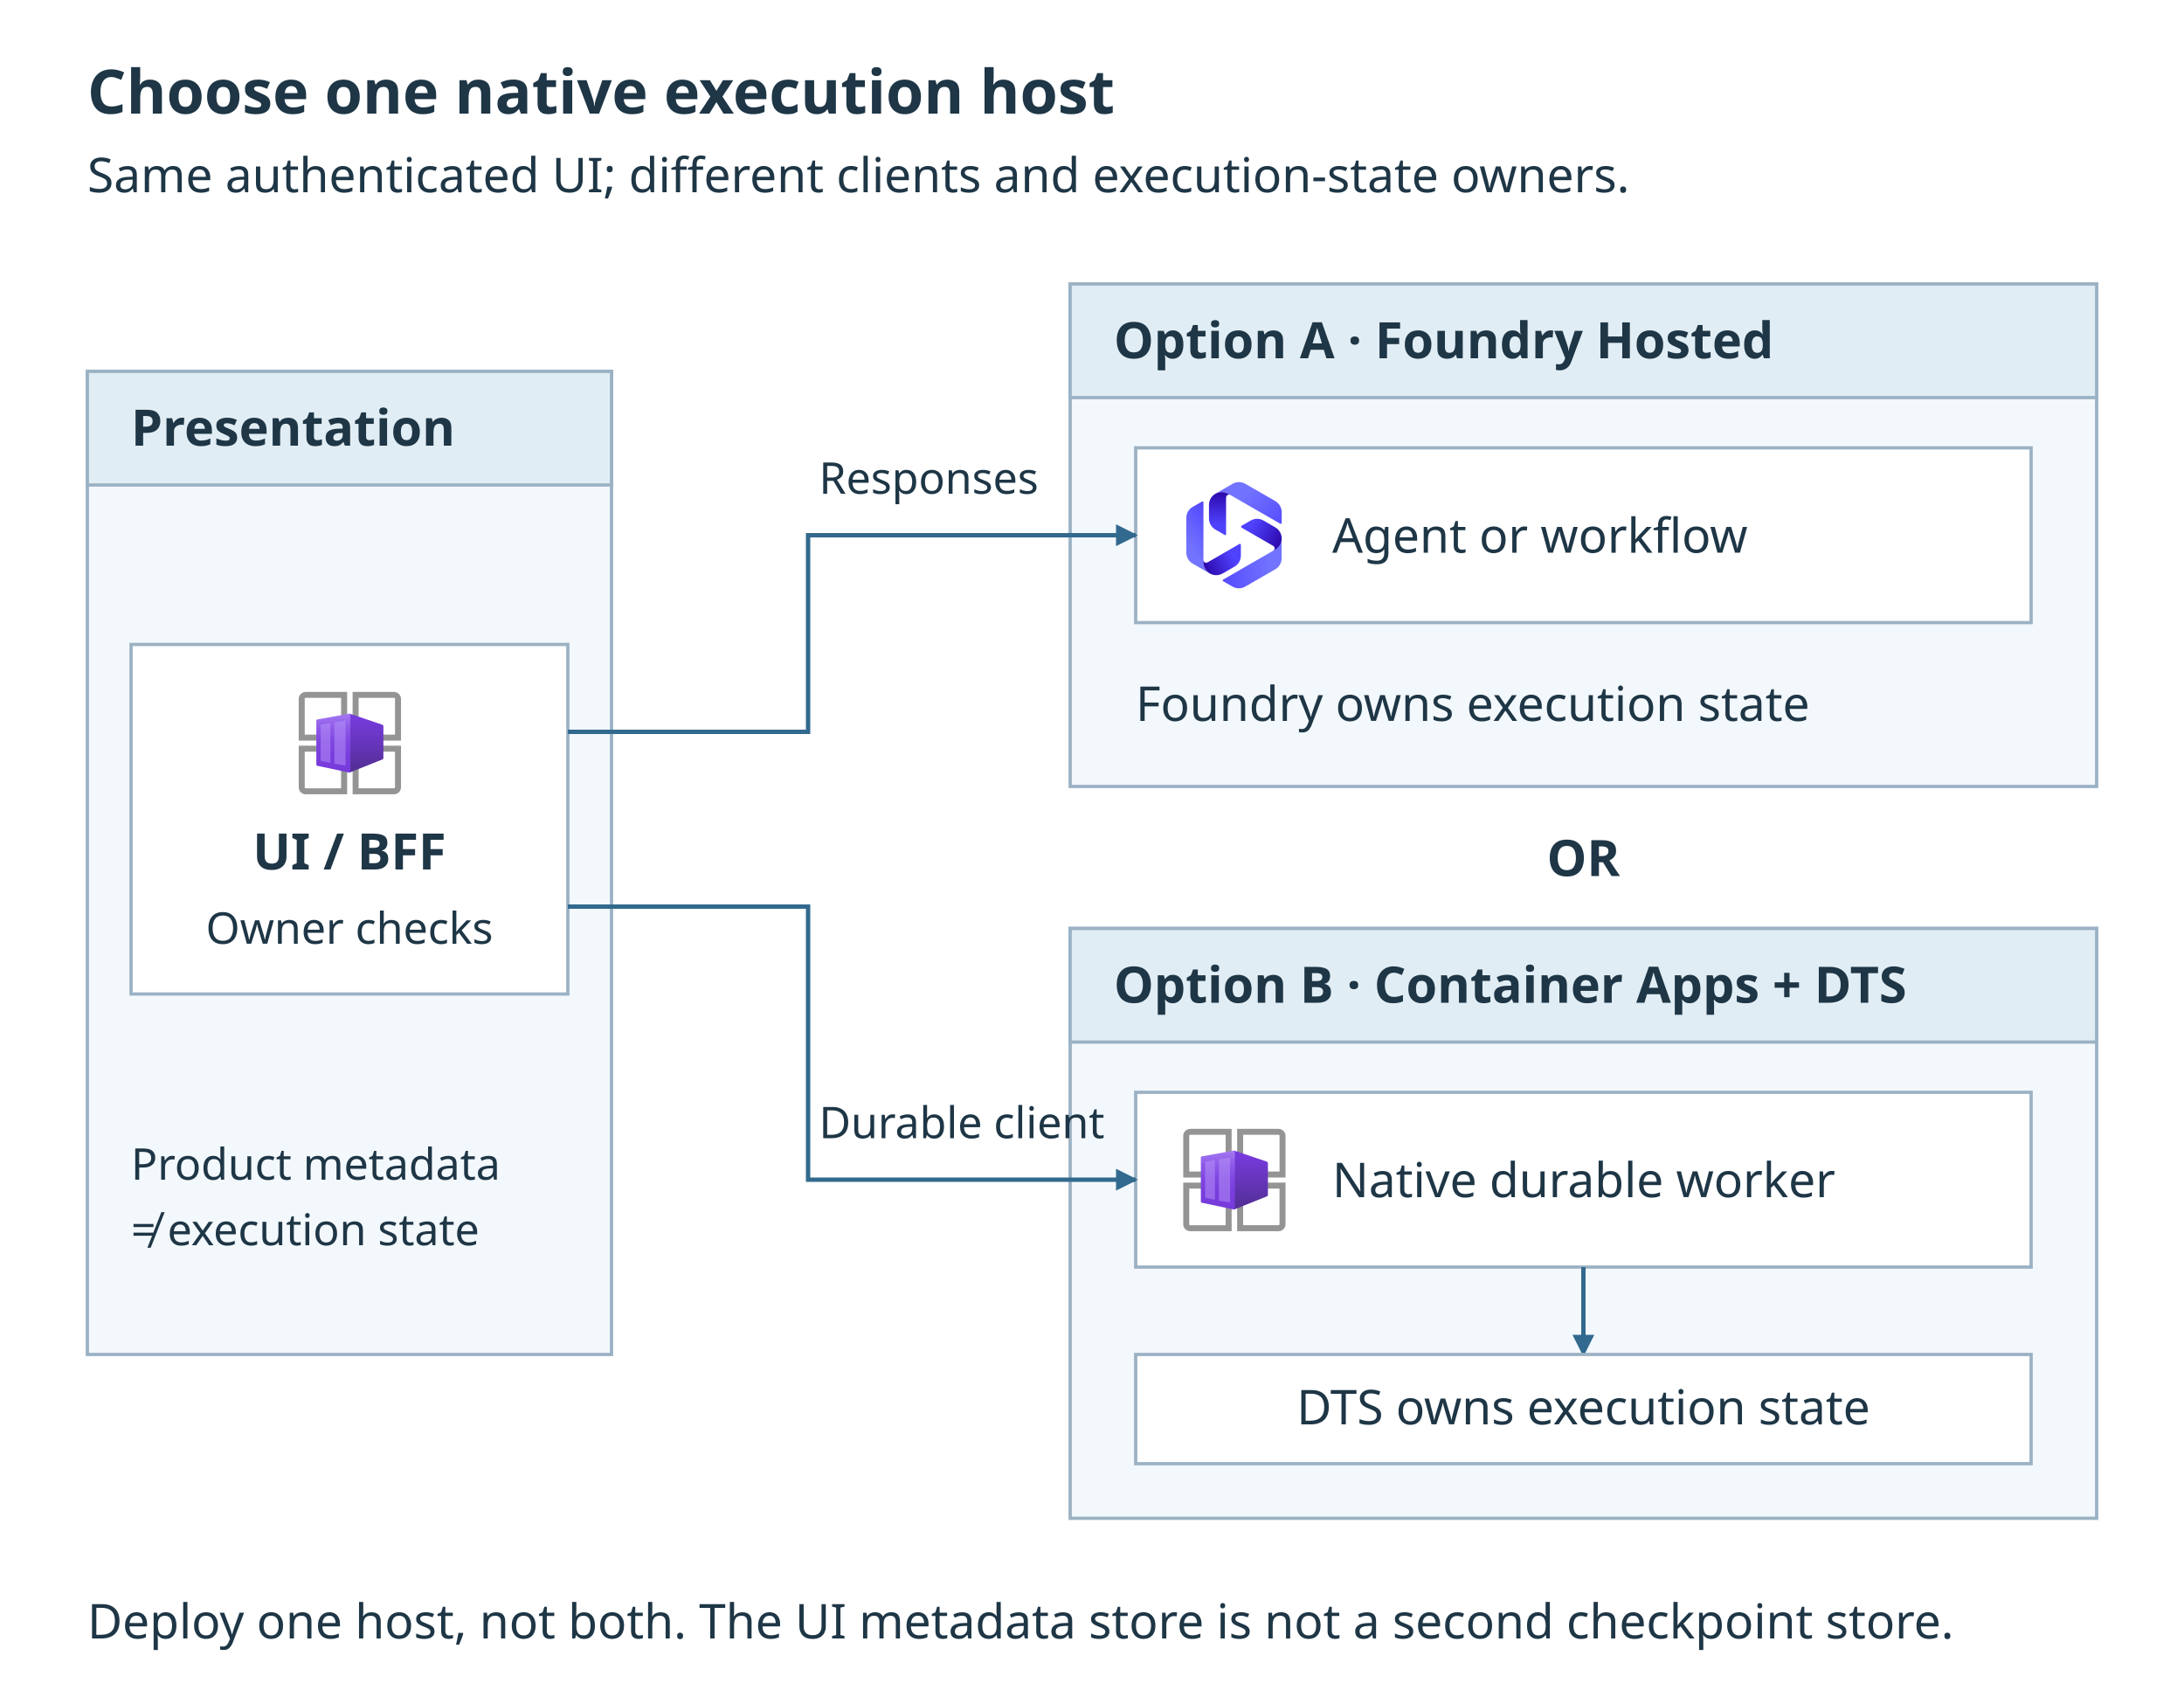
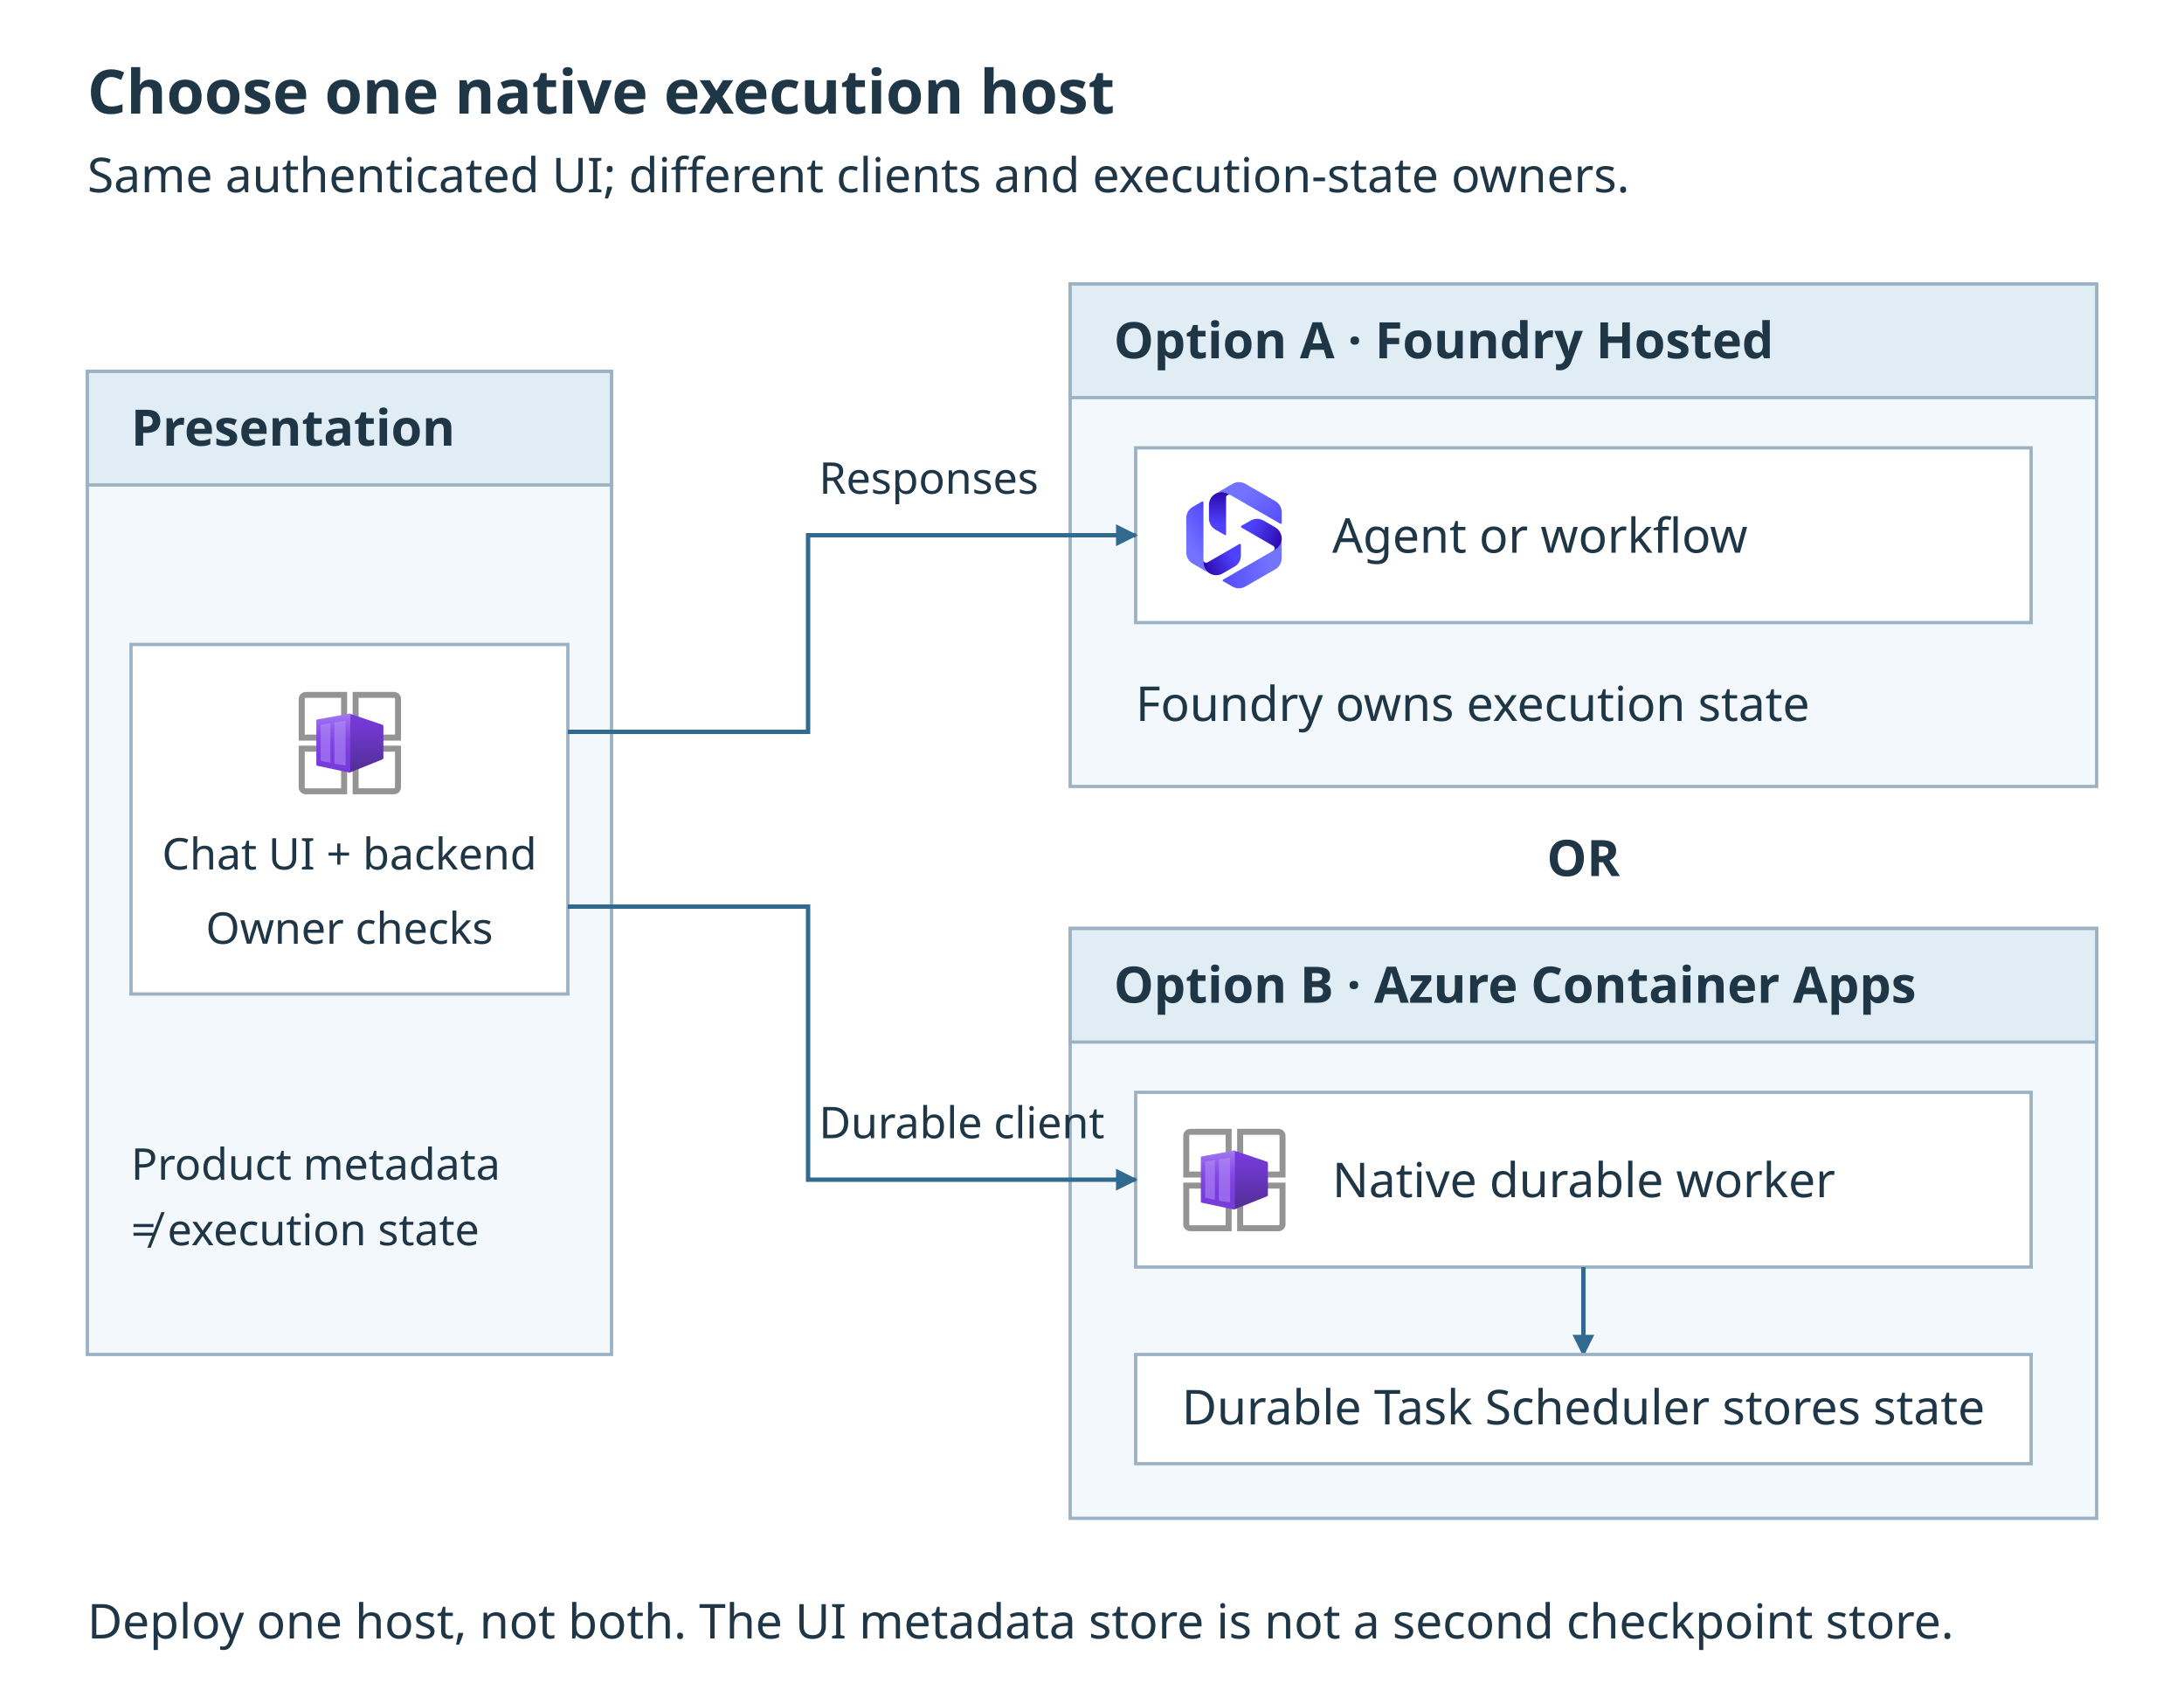
<svg xmlns="http://www.w3.org/2000/svg" width="1000" height="780" viewBox="0 0 1000 780" role="img" aria-labelledby="title desc">
  <defs>
    <style>text{font-family:"Segoe UI",sans-serif;fill:#1e3646;font-size:22px}.title{font-size:28px;font-weight:700}.heading{font-size:23px;font-weight:700}.label{font-size:20px}.node{fill:#fff;stroke:#9bb2c4;stroke-width:1.5}.group{fill:#f3f8fc;stroke:#9bb2c4;stroke-width:1.5}.header{fill:#e1edf4;stroke:#9bb2c4;stroke-width:1.5}.flow{fill:none;stroke:#32698e;stroke-width:2;marker-end:url(#arrow)}</style>
    <marker id="arrow" markerWidth="10" markerHeight="10" refX="9" refY="5" orient="auto" markerUnits="userSpaceOnUse">
      <path d="M0 0 10 5 0 10Z" fill="#32698e" />
    </marker>
    <symbol id="agent" viewBox="0 0 18 18">
      <defs>
        <linearGradient id="uuid-c41a1b5d-c3ee-4413-bef2-f5a072ba936e" x1="7.28" y1="272.84" x2=".39" y2="267.87" gradientTransform="translate(0 280) scale(1 -1)" gradientUnits="userSpaceOnUse">
          <stop offset="0" stop-color="#4f42fd" />
          <stop offset=".8" stop-color="#7274ff" />
        </linearGradient>
        <linearGradient id="uuid-7a8397bb-f82e-4b4e-8fb1-c49dc20eae52" x1="10.19" y1="268.41" x2="4.38" y2="265.16" gradientTransform="translate(0 280) scale(1 -1)" gradientUnits="userSpaceOnUse">
          <stop offset=".25" stop-color="#4f42fd" />
          <stop offset="1" stop-color="#2c08ac" />
        </linearGradient>
        <linearGradient id="uuid-364cb38b-25e6-4d45-a5f3-7f7567cf1947" x1="17.43" y1="267.02" x2="5.08" y2="264.98" gradientTransform="translate(0 280) scale(1 -1)" gradientUnits="userSpaceOnUse">
          <stop offset=".2" stop-color="#7274ff" />
          <stop offset="1" stop-color="#4f42fd" />
        </linearGradient>
        <linearGradient id="uuid-fb32e334-867d-4ede-bed1-56aecae762cb" x1="10.15" y1="273.41" x2="16.87" y2="269.71" gradientTransform="translate(0 280) scale(1 -1)" gradientUnits="userSpaceOnUse">
          <stop offset=".25" stop-color="#4f42fd" />
          <stop offset="1" stop-color="#2c08ac" />
        </linearGradient>
        <linearGradient id="uuid-257bedeb-cb4e-48ec-978d-667d943d4887" x1="17.68" y1="270.57" x2="8.68" y2="279.43" gradientTransform="translate(0 280) scale(1 -1)" gradientUnits="userSpaceOnUse">
          <stop offset="0" stop-color="#4f42fd" />
          <stop offset=".8" stop-color="#7274ff" />
        </linearGradient>
        <linearGradient id="uuid-d24b3f2b-55bd-4731-8d82-2ccb3a949da7" x1="6.64" y1="271.02" x2="6.64" y2="278.12" gradientTransform="translate(0 280) scale(1 -1)" gradientUnits="userSpaceOnUse">
          <stop offset=".25" stop-color="#4f42fd" />
          <stop offset="1" stop-color="#2c08ac" />
        </linearGradient>
      </defs>
      <path d="M5.02,15.31l-2.82-1.63c-.66-.38-1.06-1.08-1.06-1.83v-5.69c0-.76.4-1.46,1.06-1.83l1.53-.88c.1-.06.24.01.24.14v9.91c0,.37.1.73.28,1.04.18.32.45.59.78.78h0Z" fill="url(#uuid-c41a1b5d-c3ee-4413-bef2-f5a072ba936e)" />
      <path d="M10.14,10.59v1.76c0,.76-.4,1.46-1.06,1.83l-1.94,1.12c-.65.38-1.46.38-2.12,0-.33-.19-.59-.46-.78-.78-.18-.31-.28-.67-.28-1.04v-.42c0,.36.39.59.71.4l5.23-3.02c.1-.06.24.01.24.14Z" fill="url(#uuid-7a8397bb-f82e-4b4e-8fb1-c49dc20eae52)" />
      <path d="M16.86,9.53v3.26c0,.76-.4,1.46-1.06,1.83l-4.93,2.84c-.65.38-1.46.38-2.12,0l-1.53-.88c-.1-.06-.1-.21,0-.27l8.59-4.96c.32-.19.58-.45.76-.77.18-.32.28-.68.28-1.06Z" fill="url(#uuid-364cb38b-25e6-4d45-a5f3-7f7567cf1947)" />
      <path d="M10.22,7.46l1.53-.88c.65-.38,1.46-.38,2.12,0l1.94,1.12c.65.38,1.06,1.08,1.06,1.83,0,.38-.1,.74-.28,1.06-.18.31-.44.58-.76.77l-.36.21c.31-.18.31-.63,0-.81l-5.23-3.02c-.1-.06-.1-.21,0-.27Z" fill="url(#uuid-fb32e334-867d-4ede-bed1-56aecae762cb)" />
      <path d="M5.94,2.16l2.82-1.63c.66-.38,1.46-.38,2.12,0l4.93,2.84c.65.38,1.06,1.08,1.06,1.83v1.76c0,.12-.13,.2-.24.14L8.04,2.16c-.32-.18-.68-.28-1.05-.28-.37,0-.73.09-1.06.28h0Z" fill="url(#uuid-257bedeb-cb4e-48ec-978d-667d943d4887)" />
      <path d="M7.47,8.95l-1.53-.88c-.66-.38-1.06-1.08-1.06-1.83v-2.24c0-.76.4-1.46,1.06-1.83.33-.19.69-.28,1.06-.28s.72.09,1.04.28l.36.21c-.31-.18-.7.05-.7.41v6.04c0,.12-.13,.2-.24.14h0Z" fill="url(#uuid-d24b3f2b-55bd-4731-8d82-2ccb3a949da7)" />
    </symbol>
    <symbol id="aca" viewBox="0 0 18 18">
      <defs>
        <linearGradient id="a3a44093-b157-426e-a8fe-cec9f9c23978" x1="11.729" y1="4.88" x2="11.729" y2="13.099" gradientUnits="userSpaceOnUse">
          <stop offset="0.001" stop-color="#773adc" />
          <stop offset="0.528" stop-color="#6635bb" />
          <stop offset="1" stop-color="#552f99" />
        </linearGradient>
        <linearGradient id="ad838859-03f4-472f-81bc-ebc921d71335" x1="6.35" y1="13.914" x2="6.35" y2="4.198" gradientUnits="userSpaceOnUse">
          <stop offset="0.001" stop-color="#773adc" />
          <stop offset="0.307" stop-color="#793ddd" />
          <stop offset="0.532" stop-color="#8046e1" />
          <stop offset="0.731" stop-color="#8c56e7" />
          <stop offset="0.915" stop-color="#9c6def" />
          <stop offset="1" stop-color="#a67af4" />
        </linearGradient>
      </defs>
      <g id="ae82470d-7a6c-4dfe-8533-59d8ff948629">
        <g>
          <path d="M8.617,8.644H.639V1.784A1.16,1.16,0,0,1,1.788.624H8.617ZM1.63,7.653h6V1.594H1.788a.158.158,0,0,0-.158.158h0Z" fill="#949494" />
          <path d="M17.5,8.644H9.523V.624h6.828A1.16,1.16,0,0,1,17.5,1.784Zm-6.987-.991h6V1.784a.157.157,0,0,0-.123-.187.2.2,0,0,0-.035,0H10.513Z" fill="#949494" />
          <path d="M8.617,17.485H1.788A1.149,1.149,0,0,1,.639,16.347V9.476H8.617ZM1.63,10.467v5.88a.158.158,0,0,0,.158.158H7.626V10.467Z" fill="#949494" />
          <path d="M16.351,17.485H9.523V9.476H17.5v6.871A1.149,1.149,0,0,1,16.351,17.485Zm-5.838-.991h5.838a.157.157,0,0,0,.158-.158V10.467h-6Z" fill="#949494" />
          <path d="M14.6,6.294a.294.294,0,0,0-.2-.278L9.044,4.205A.128.128,0,0,0,9,4.2H9a.132.132,0,0,0-.133.133v9.445A.133.133,0,0,0,9,13.911H9a.138.138,0,0,0,.049-.01l5.365-2.145a.292.292,0,0,0,.184-.272Z" fill="url(#a3a44093-b157-426e-a8fe-cec9f9c23978)" />
          <path d="M8.966,4.2l-5.293.966a.161.161,0,0,0-.13.158V12.63a.16.16,0,0,0,.126.157L8.962,13.91a.161.161,0,0,0,.191-.121.22.22,0,0,0,0-.036V4.358A.16.16,0,0,0,9,4.2.163.163,0,0,0,8.966,4.2Z" fill="url(#ad838859-03f4-472f-81bc-ebc921d71335)" />
          <path d="M6.52,5.656v6.8l1.842.3V5.335Zm-2.262.367v5.955l1.6.326V5.754Z" fill="#b796f9" opacity="0.5" />
        </g>
      </g>
    </symbol>
  </defs>
  <rect width="1000" height="780" fill="#fff" />
  <text class="title" x="40" y="52">Choose one native execution host</text>
  <text x="40" y="88">Same authenticated UI; different clients and execution-state owners.</text>
  <rect class="group" x="40" y="170" width="240" height="450" />
  <rect class="header" x="40" y="170" width="240" height="52" />
  <text class="heading" x="60" y="204">Presentation</text>
  <rect class="node" x="60" y="295" width="200" height="160" />
  <use href="#aca" x="135" y="315" width="50" height="50" aria-hidden="true" />
-   <text class="heading" x="160" y="398" text-anchor="middle">UI / BFF</text>
+   <text class="label" x="160" y="398" text-anchor="middle">Chat UI + backend</text>
  <text class="label" x="160" y="432" text-anchor="middle">Owner checks</text>
  <text class="label" x="60" y="540">Product metadata</text>
  <text class="label" x="60" y="570">≠ execution state</text>
  <rect class="group" x="490" y="130" width="470" height="230" />
  <rect class="header" x="490" y="130" width="470" height="52" />
  <text class="heading" x="510" y="164">Option A · Foundry Hosted</text>
  <rect class="node" x="520" y="205" width="410" height="80" />
  <use href="#agent" x="540" y="220" width="50" height="50" aria-hidden="true" />
  <text x="610" y="253">Agent or workflow</text>
  <text x="520" y="330">Foundry owns execution state</text>
  <rect class="group" x="490" y="425" width="470" height="270" />
  <rect class="header" x="490" y="425" width="470" height="52" />
-   <text class="heading" x="510" y="459">Option B · Container Apps + DTS</text>
+   <text class="heading" x="510" y="459">Option B · Azure Container Apps</text>
  <rect class="node" x="520" y="500" width="410" height="80" />
  <use href="#aca" x="540" y="515" width="50" height="50" aria-hidden="true" />
  <text x="610" y="548">Native durable worker</text>
  <path class="flow" d="M725 580V620" />
  <rect class="node" x="520" y="620" width="410" height="50" />
-   <text x="725" y="652" text-anchor="middle">DTS owns execution state</text>
+   <text x="725" y="652" text-anchor="middle">Durable Task Scheduler stores state</text>
  <path class="flow" d="M260 335H370V245H520" />
  <text class="label" x="375" y="226">Responses</text>
  <path class="flow" d="M260 415H370V540H520" />
  <text class="label" x="375" y="521">Durable client</text>
  <text class="heading" x="725" y="401" text-anchor="middle">OR</text>
  <text x="40" y="750">Deploy one host, not both. The UI metadata store is not a second checkpoint store.</text>
</svg>
